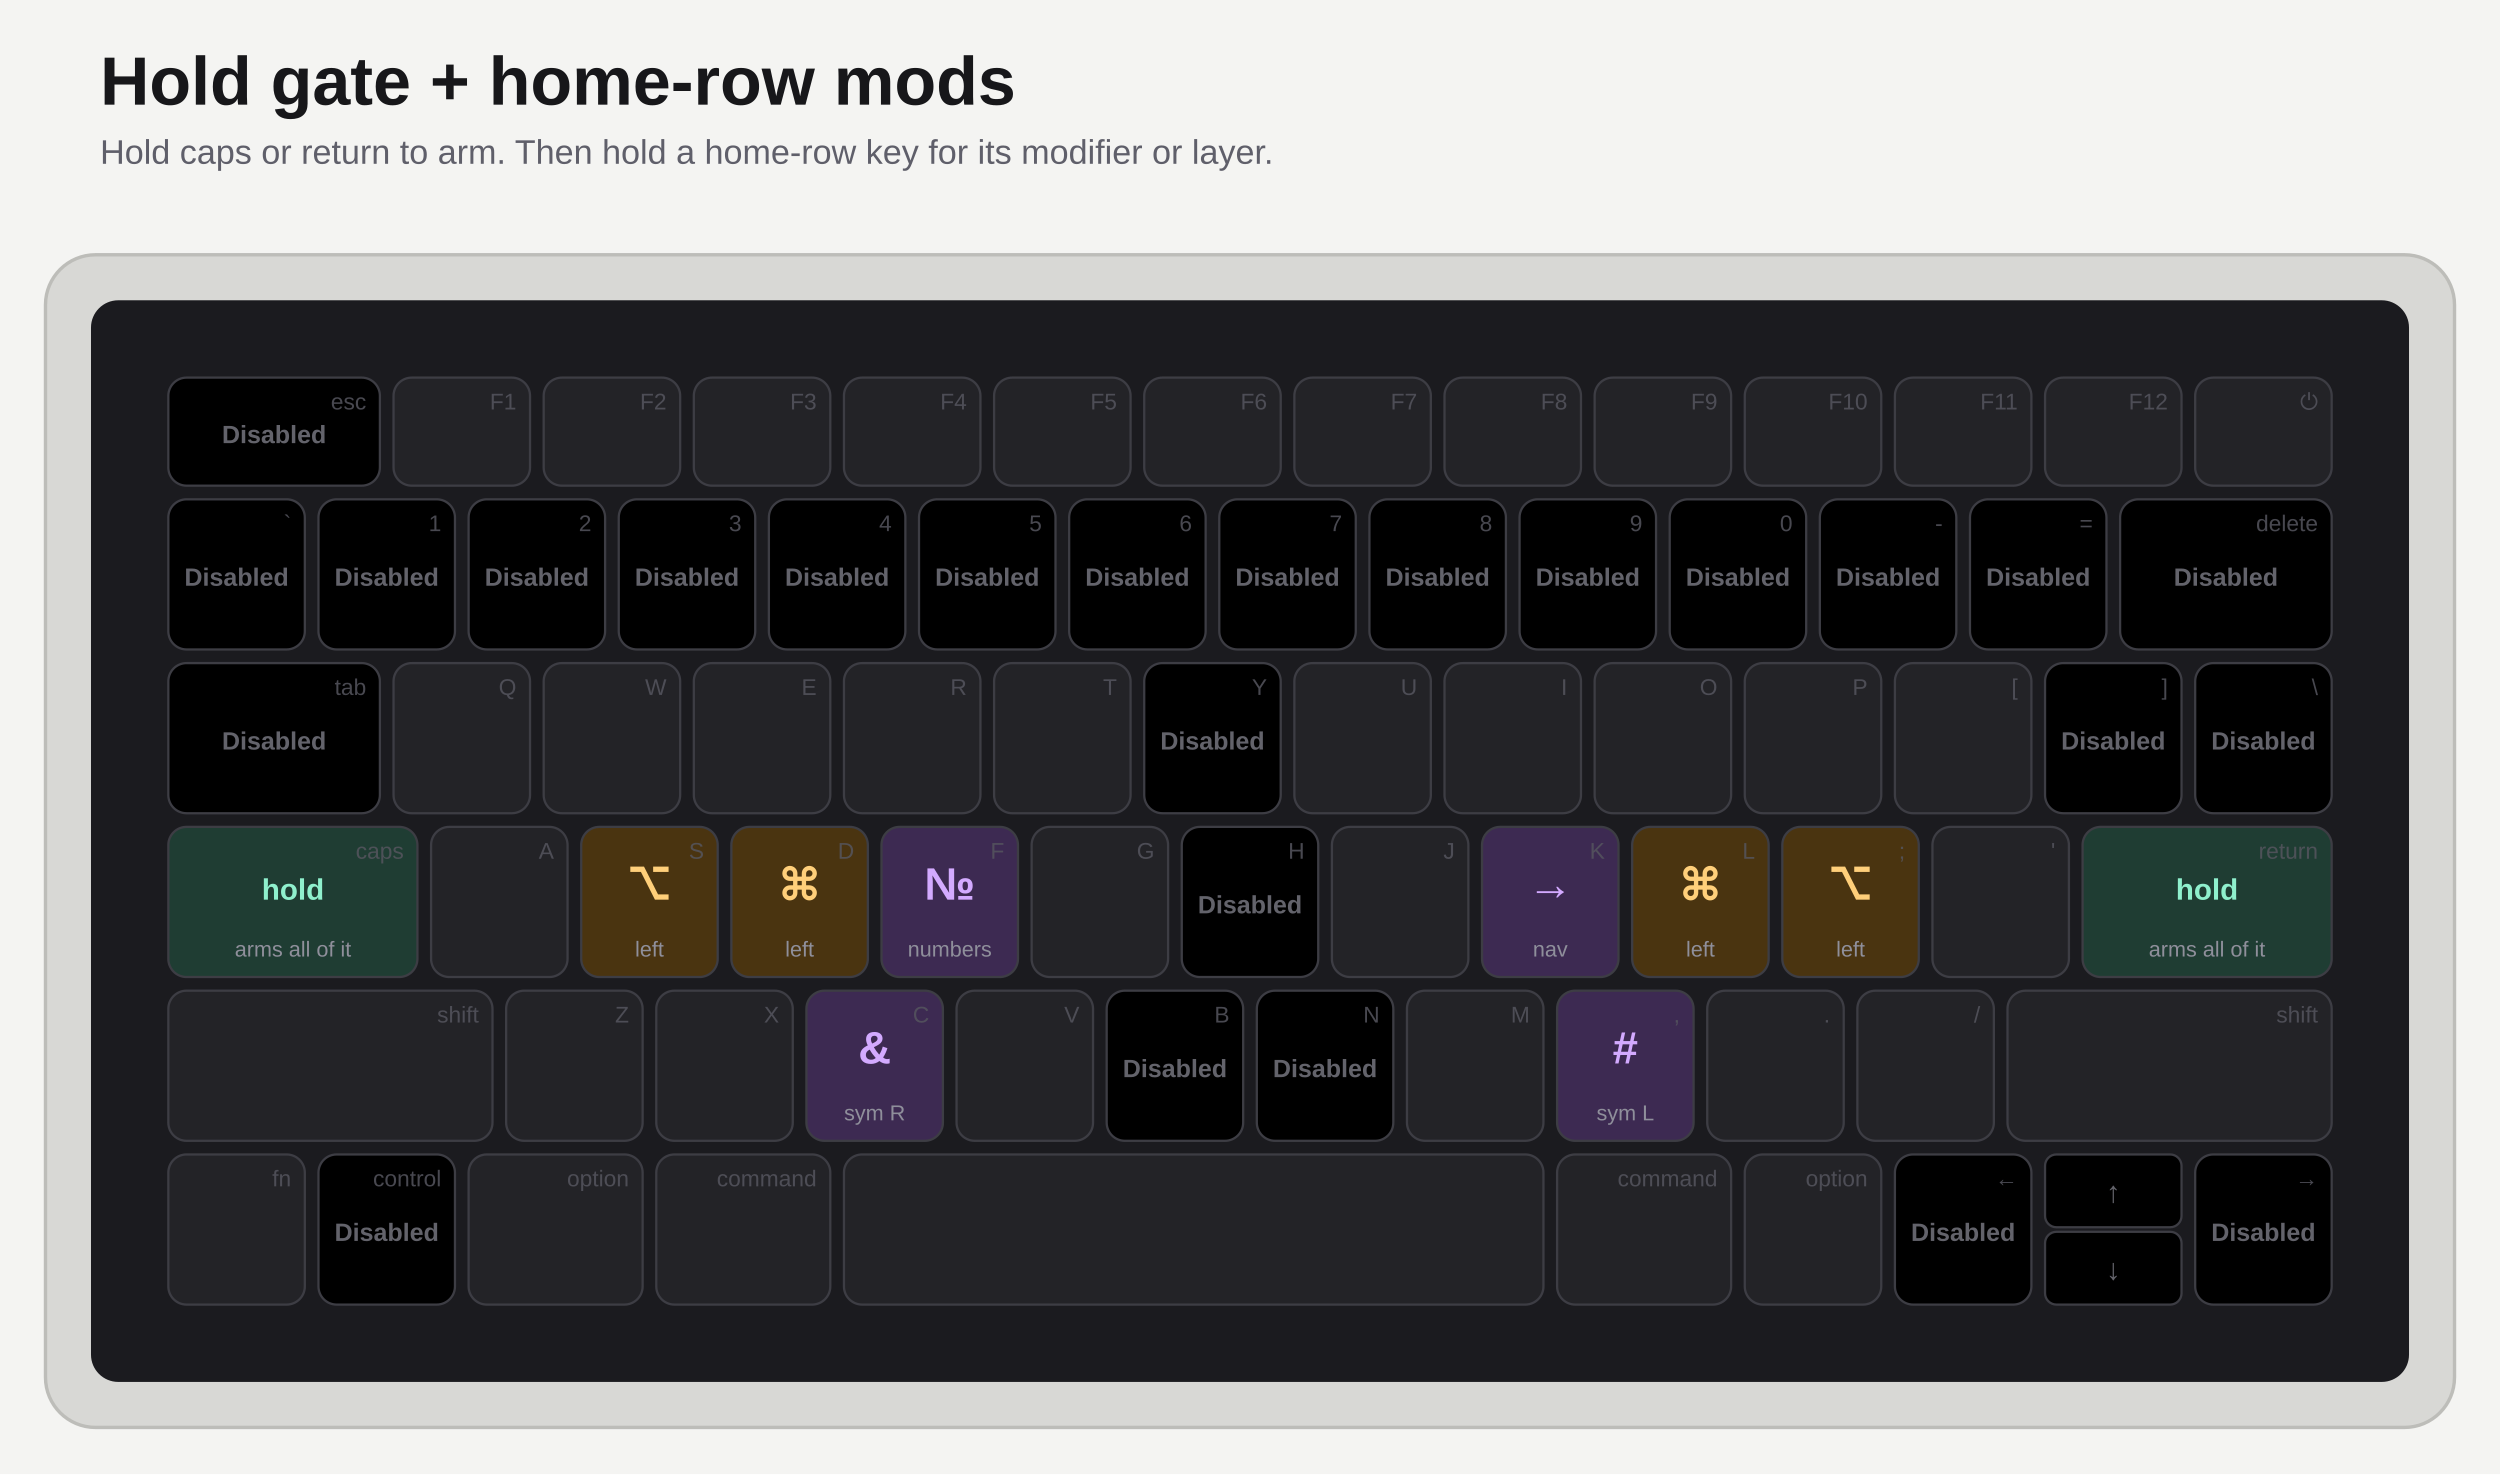
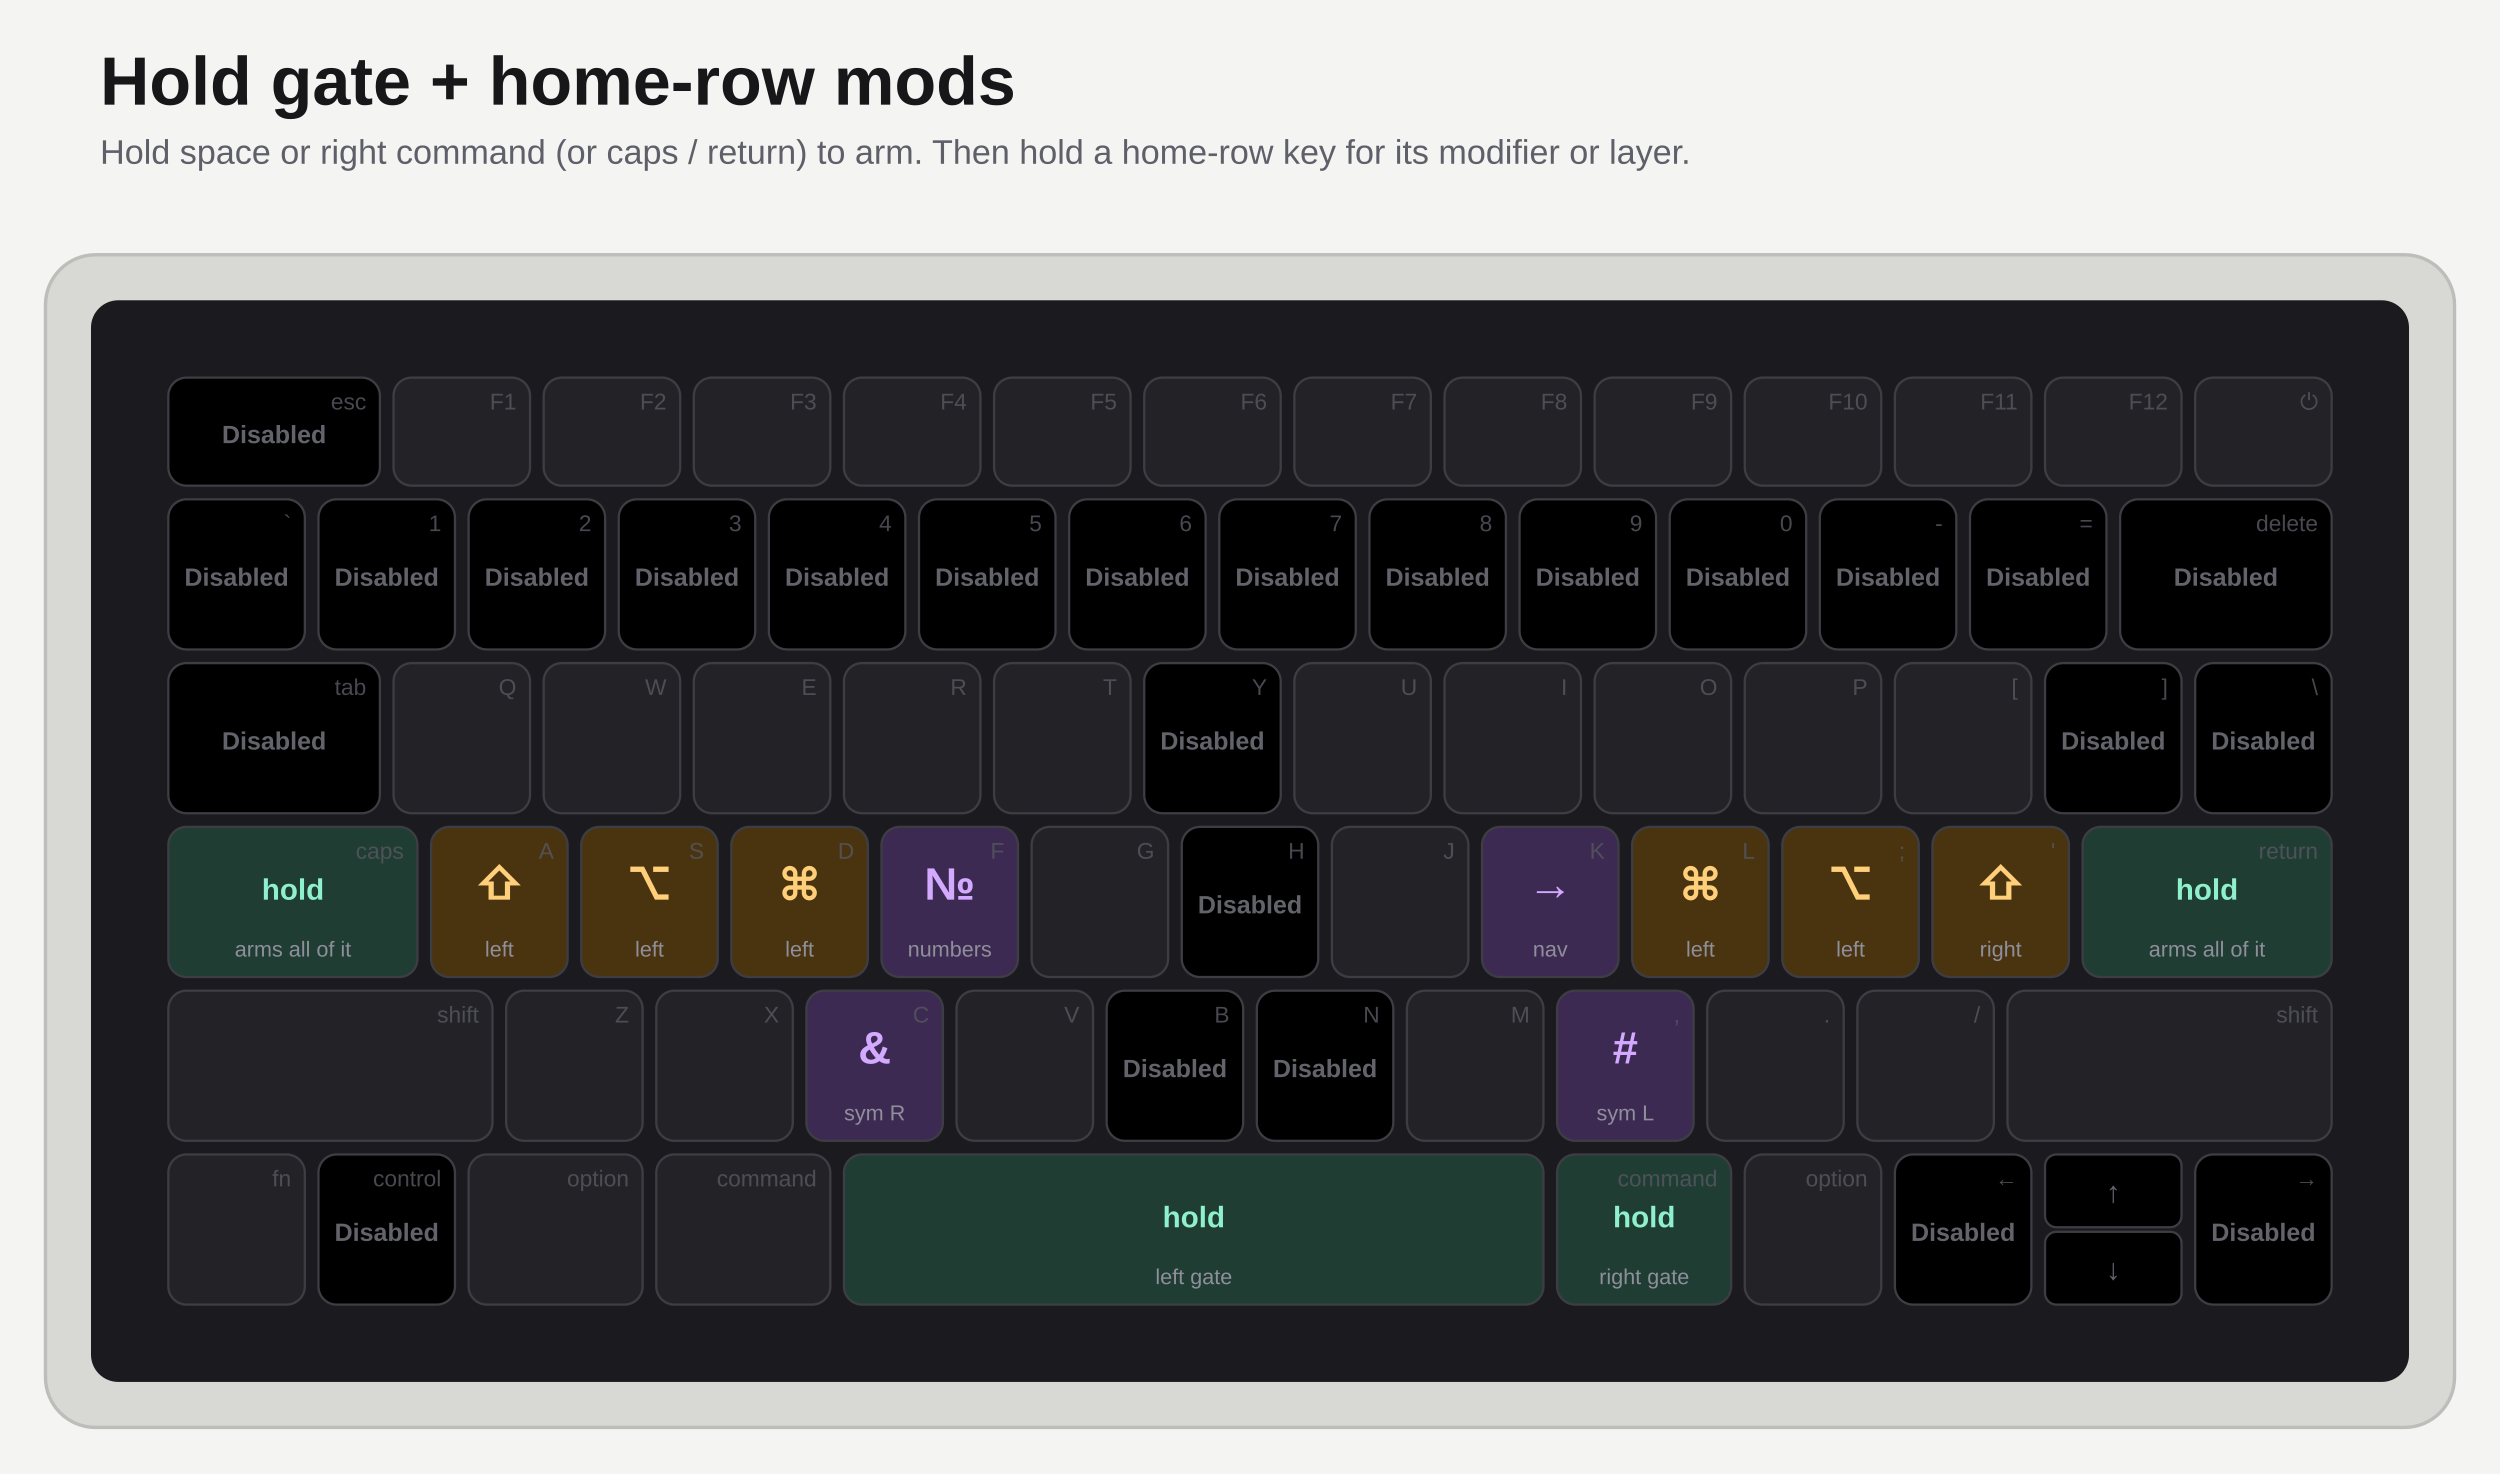
<svg xmlns="http://www.w3.org/2000/svg" width="1099" height="648" viewBox="0 0 1099 648" role="img" aria-label="Hold gate + home-row mods layer of the splitmac">
  <rect width="1099" height="648" fill="#f4f4f2" />
  <text x="44.0" y="46.0" fill="#17171a" font-size="30" font-weight="700" text-anchor="start" opacity="1.0" font-family="-apple-system, BlinkMacSystemFont, 'SF Pro Text', 'Helvetica Neue', Arial, sans-serif">Hold gate + home-row mods</text>
-   <text x="44.0" y="72.0" fill="#5f5f6a" font-size="15" font-weight="400" text-anchor="start" opacity="1.0" font-family="-apple-system, BlinkMacSystemFont, 'SF Pro Text', 'Helvetica Neue', Arial, sans-serif">Hold caps or return to arm. Then hold a home-row key for its modifier or layer.</text>
+   <text x="44.0" y="72.0" fill="#5f5f6a" font-size="15" font-weight="400" text-anchor="start" opacity="1.0" font-family="-apple-system, BlinkMacSystemFont, 'SF Pro Text', 'Helvetica Neue', Arial, sans-serif">Hold space or right command (or caps / return) to arm. Then hold a home-row key for its modifier or layer.</text>
  <rect x="20.0" y="112.0" width="1059.0" height="515.5" rx="22" fill="#d8d8d5" stroke="#bdbdb9" stroke-width="1.5" />
  <rect x="40.0" y="132.0" width="1019.0" height="475.5" rx="12" fill="#1b1b1f" />
  <rect x="74.0" y="166.0" width="93.0" height="47.5" rx="8" fill="#000000" stroke="#3d3d44" stroke-width="1" />
  <text x="161.0" y="180.0" fill="#55555e" font-size="10" font-weight="500" text-anchor="end" opacity="0.85" font-family="-apple-system, BlinkMacSystemFont, 'SF Pro Text', 'Helvetica Neue', Arial, sans-serif">esc</text>
  <text x="120.5" y="194.8" fill="#63636b" font-size="11" font-weight="600" text-anchor="middle" opacity="1.0" font-family="-apple-system, BlinkMacSystemFont, 'SF Pro Text', 'Helvetica Neue', Arial, sans-serif">Disabled</text>
  <rect x="173.0" y="166.0" width="60.0" height="47.5" rx="8" fill="#232327" stroke="#3d3d44" stroke-width="1" />
  <text x="227.0" y="180.0" fill="#55555e" font-size="10" font-weight="500" text-anchor="end" opacity="0.85" font-family="-apple-system, BlinkMacSystemFont, 'SF Pro Text', 'Helvetica Neue', Arial, sans-serif">F1</text>
  <rect x="239.0" y="166.0" width="60.0" height="47.5" rx="8" fill="#232327" stroke="#3d3d44" stroke-width="1" />
  <text x="293.0" y="180.0" fill="#55555e" font-size="10" font-weight="500" text-anchor="end" opacity="0.85" font-family="-apple-system, BlinkMacSystemFont, 'SF Pro Text', 'Helvetica Neue', Arial, sans-serif">F2</text>
  <rect x="305.0" y="166.0" width="60.0" height="47.5" rx="8" fill="#232327" stroke="#3d3d44" stroke-width="1" />
  <text x="359.0" y="180.0" fill="#55555e" font-size="10" font-weight="500" text-anchor="end" opacity="0.85" font-family="-apple-system, BlinkMacSystemFont, 'SF Pro Text', 'Helvetica Neue', Arial, sans-serif">F3</text>
  <rect x="371.0" y="166.0" width="60.0" height="47.5" rx="8" fill="#232327" stroke="#3d3d44" stroke-width="1" />
  <text x="425.0" y="180.0" fill="#55555e" font-size="10" font-weight="500" text-anchor="end" opacity="0.85" font-family="-apple-system, BlinkMacSystemFont, 'SF Pro Text', 'Helvetica Neue', Arial, sans-serif">F4</text>
  <rect x="437.0" y="166.0" width="60.0" height="47.5" rx="8" fill="#232327" stroke="#3d3d44" stroke-width="1" />
  <text x="491.0" y="180.0" fill="#55555e" font-size="10" font-weight="500" text-anchor="end" opacity="0.85" font-family="-apple-system, BlinkMacSystemFont, 'SF Pro Text', 'Helvetica Neue', Arial, sans-serif">F5</text>
  <rect x="503.0" y="166.0" width="60.0" height="47.5" rx="8" fill="#232327" stroke="#3d3d44" stroke-width="1" />
  <text x="557.0" y="180.0" fill="#55555e" font-size="10" font-weight="500" text-anchor="end" opacity="0.85" font-family="-apple-system, BlinkMacSystemFont, 'SF Pro Text', 'Helvetica Neue', Arial, sans-serif">F6</text>
  <rect x="569.0" y="166.0" width="60.0" height="47.5" rx="8" fill="#232327" stroke="#3d3d44" stroke-width="1" />
  <text x="623.0" y="180.0" fill="#55555e" font-size="10" font-weight="500" text-anchor="end" opacity="0.85" font-family="-apple-system, BlinkMacSystemFont, 'SF Pro Text', 'Helvetica Neue', Arial, sans-serif">F7</text>
  <rect x="635.0" y="166.0" width="60.0" height="47.5" rx="8" fill="#232327" stroke="#3d3d44" stroke-width="1" />
  <text x="689.0" y="180.0" fill="#55555e" font-size="10" font-weight="500" text-anchor="end" opacity="0.85" font-family="-apple-system, BlinkMacSystemFont, 'SF Pro Text', 'Helvetica Neue', Arial, sans-serif">F8</text>
  <rect x="701.0" y="166.0" width="60.0" height="47.5" rx="8" fill="#232327" stroke="#3d3d44" stroke-width="1" />
  <text x="755.0" y="180.0" fill="#55555e" font-size="10" font-weight="500" text-anchor="end" opacity="0.85" font-family="-apple-system, BlinkMacSystemFont, 'SF Pro Text', 'Helvetica Neue', Arial, sans-serif">F9</text>
  <rect x="767.0" y="166.0" width="60.0" height="47.5" rx="8" fill="#232327" stroke="#3d3d44" stroke-width="1" />
  <text x="821.0" y="180.0" fill="#55555e" font-size="10" font-weight="500" text-anchor="end" opacity="0.85" font-family="-apple-system, BlinkMacSystemFont, 'SF Pro Text', 'Helvetica Neue', Arial, sans-serif">F10</text>
  <rect x="833.0" y="166.0" width="60.0" height="47.5" rx="8" fill="#232327" stroke="#3d3d44" stroke-width="1" />
  <text x="887.0" y="180.0" fill="#55555e" font-size="10" font-weight="500" text-anchor="end" opacity="0.85" font-family="-apple-system, BlinkMacSystemFont, 'SF Pro Text', 'Helvetica Neue', Arial, sans-serif">F11</text>
  <rect x="899.0" y="166.0" width="60.0" height="47.5" rx="8" fill="#232327" stroke="#3d3d44" stroke-width="1" />
  <text x="953.0" y="180.0" fill="#55555e" font-size="10" font-weight="500" text-anchor="end" opacity="0.85" font-family="-apple-system, BlinkMacSystemFont, 'SF Pro Text', 'Helvetica Neue', Arial, sans-serif">F12</text>
  <rect x="965.0" y="166.0" width="60.0" height="47.5" rx="8" fill="#232327" stroke="#3d3d44" stroke-width="1" />
  <text x="1019.0" y="180.0" fill="#55555e" font-size="10" font-weight="500" text-anchor="end" opacity="0.85" font-family="-apple-system, BlinkMacSystemFont, 'SF Pro Text', 'Helvetica Neue', Arial, sans-serif">⏻</text>
  <rect x="74.0" y="219.5" width="60.0" height="66.0" rx="8" fill="#000000" stroke="#3d3d44" stroke-width="1" />
  <text x="128.0" y="233.5" fill="#55555e" font-size="10" font-weight="500" text-anchor="end" opacity="0.85" font-family="-apple-system, BlinkMacSystemFont, 'SF Pro Text', 'Helvetica Neue', Arial, sans-serif">`</text>
  <text x="104.0" y="257.5" fill="#63636b" font-size="11" font-weight="600" text-anchor="middle" opacity="1.0" font-family="-apple-system, BlinkMacSystemFont, 'SF Pro Text', 'Helvetica Neue', Arial, sans-serif">Disabled</text>
  <rect x="140.0" y="219.5" width="60.0" height="66.0" rx="8" fill="#000000" stroke="#3d3d44" stroke-width="1" />
  <text x="194.0" y="233.5" fill="#55555e" font-size="10" font-weight="500" text-anchor="end" opacity="0.85" font-family="-apple-system, BlinkMacSystemFont, 'SF Pro Text', 'Helvetica Neue', Arial, sans-serif">1</text>
  <text x="170.0" y="257.5" fill="#63636b" font-size="11" font-weight="600" text-anchor="middle" opacity="1.0" font-family="-apple-system, BlinkMacSystemFont, 'SF Pro Text', 'Helvetica Neue', Arial, sans-serif">Disabled</text>
  <rect x="206.0" y="219.5" width="60.0" height="66.0" rx="8" fill="#000000" stroke="#3d3d44" stroke-width="1" />
  <text x="260.0" y="233.5" fill="#55555e" font-size="10" font-weight="500" text-anchor="end" opacity="0.85" font-family="-apple-system, BlinkMacSystemFont, 'SF Pro Text', 'Helvetica Neue', Arial, sans-serif">2</text>
  <text x="236.0" y="257.5" fill="#63636b" font-size="11" font-weight="600" text-anchor="middle" opacity="1.0" font-family="-apple-system, BlinkMacSystemFont, 'SF Pro Text', 'Helvetica Neue', Arial, sans-serif">Disabled</text>
  <rect x="272.0" y="219.5" width="60.0" height="66.0" rx="8" fill="#000000" stroke="#3d3d44" stroke-width="1" />
  <text x="326.0" y="233.5" fill="#55555e" font-size="10" font-weight="500" text-anchor="end" opacity="0.85" font-family="-apple-system, BlinkMacSystemFont, 'SF Pro Text', 'Helvetica Neue', Arial, sans-serif">3</text>
  <text x="302.0" y="257.5" fill="#63636b" font-size="11" font-weight="600" text-anchor="middle" opacity="1.0" font-family="-apple-system, BlinkMacSystemFont, 'SF Pro Text', 'Helvetica Neue', Arial, sans-serif">Disabled</text>
  <rect x="338.0" y="219.5" width="60.0" height="66.0" rx="8" fill="#000000" stroke="#3d3d44" stroke-width="1" />
  <text x="392.0" y="233.5" fill="#55555e" font-size="10" font-weight="500" text-anchor="end" opacity="0.85" font-family="-apple-system, BlinkMacSystemFont, 'SF Pro Text', 'Helvetica Neue', Arial, sans-serif">4</text>
  <text x="368.0" y="257.5" fill="#63636b" font-size="11" font-weight="600" text-anchor="middle" opacity="1.0" font-family="-apple-system, BlinkMacSystemFont, 'SF Pro Text', 'Helvetica Neue', Arial, sans-serif">Disabled</text>
  <rect x="404.0" y="219.5" width="60.0" height="66.0" rx="8" fill="#000000" stroke="#3d3d44" stroke-width="1" />
  <text x="458.0" y="233.5" fill="#55555e" font-size="10" font-weight="500" text-anchor="end" opacity="0.85" font-family="-apple-system, BlinkMacSystemFont, 'SF Pro Text', 'Helvetica Neue', Arial, sans-serif">5</text>
  <text x="434.0" y="257.5" fill="#63636b" font-size="11" font-weight="600" text-anchor="middle" opacity="1.0" font-family="-apple-system, BlinkMacSystemFont, 'SF Pro Text', 'Helvetica Neue', Arial, sans-serif">Disabled</text>
  <rect x="470.0" y="219.5" width="60.0" height="66.0" rx="8" fill="#000000" stroke="#3d3d44" stroke-width="1" />
  <text x="524.0" y="233.5" fill="#55555e" font-size="10" font-weight="500" text-anchor="end" opacity="0.85" font-family="-apple-system, BlinkMacSystemFont, 'SF Pro Text', 'Helvetica Neue', Arial, sans-serif">6</text>
  <text x="500.0" y="257.5" fill="#63636b" font-size="11" font-weight="600" text-anchor="middle" opacity="1.0" font-family="-apple-system, BlinkMacSystemFont, 'SF Pro Text', 'Helvetica Neue', Arial, sans-serif">Disabled</text>
  <rect x="536.0" y="219.5" width="60.0" height="66.0" rx="8" fill="#000000" stroke="#3d3d44" stroke-width="1" />
  <text x="590.0" y="233.5" fill="#55555e" font-size="10" font-weight="500" text-anchor="end" opacity="0.85" font-family="-apple-system, BlinkMacSystemFont, 'SF Pro Text', 'Helvetica Neue', Arial, sans-serif">7</text>
  <text x="566.0" y="257.5" fill="#63636b" font-size="11" font-weight="600" text-anchor="middle" opacity="1.0" font-family="-apple-system, BlinkMacSystemFont, 'SF Pro Text', 'Helvetica Neue', Arial, sans-serif">Disabled</text>
  <rect x="602.0" y="219.5" width="60.0" height="66.0" rx="8" fill="#000000" stroke="#3d3d44" stroke-width="1" />
  <text x="656.0" y="233.5" fill="#55555e" font-size="10" font-weight="500" text-anchor="end" opacity="0.85" font-family="-apple-system, BlinkMacSystemFont, 'SF Pro Text', 'Helvetica Neue', Arial, sans-serif">8</text>
  <text x="632.0" y="257.5" fill="#63636b" font-size="11" font-weight="600" text-anchor="middle" opacity="1.0" font-family="-apple-system, BlinkMacSystemFont, 'SF Pro Text', 'Helvetica Neue', Arial, sans-serif">Disabled</text>
  <rect x="668.0" y="219.5" width="60.0" height="66.0" rx="8" fill="#000000" stroke="#3d3d44" stroke-width="1" />
  <text x="722.0" y="233.5" fill="#55555e" font-size="10" font-weight="500" text-anchor="end" opacity="0.85" font-family="-apple-system, BlinkMacSystemFont, 'SF Pro Text', 'Helvetica Neue', Arial, sans-serif">9</text>
  <text x="698.0" y="257.5" fill="#63636b" font-size="11" font-weight="600" text-anchor="middle" opacity="1.0" font-family="-apple-system, BlinkMacSystemFont, 'SF Pro Text', 'Helvetica Neue', Arial, sans-serif">Disabled</text>
  <rect x="734.0" y="219.5" width="60.0" height="66.0" rx="8" fill="#000000" stroke="#3d3d44" stroke-width="1" />
  <text x="788.0" y="233.5" fill="#55555e" font-size="10" font-weight="500" text-anchor="end" opacity="0.85" font-family="-apple-system, BlinkMacSystemFont, 'SF Pro Text', 'Helvetica Neue', Arial, sans-serif">0</text>
  <text x="764.0" y="257.5" fill="#63636b" font-size="11" font-weight="600" text-anchor="middle" opacity="1.0" font-family="-apple-system, BlinkMacSystemFont, 'SF Pro Text', 'Helvetica Neue', Arial, sans-serif">Disabled</text>
  <rect x="800.0" y="219.5" width="60.0" height="66.0" rx="8" fill="#000000" stroke="#3d3d44" stroke-width="1" />
  <text x="854.0" y="233.5" fill="#55555e" font-size="10" font-weight="500" text-anchor="end" opacity="0.85" font-family="-apple-system, BlinkMacSystemFont, 'SF Pro Text', 'Helvetica Neue', Arial, sans-serif">-</text>
  <text x="830.0" y="257.5" fill="#63636b" font-size="11" font-weight="600" text-anchor="middle" opacity="1.0" font-family="-apple-system, BlinkMacSystemFont, 'SF Pro Text', 'Helvetica Neue', Arial, sans-serif">Disabled</text>
  <rect x="866.0" y="219.5" width="60.0" height="66.0" rx="8" fill="#000000" stroke="#3d3d44" stroke-width="1" />
  <text x="920.0" y="233.5" fill="#55555e" font-size="10" font-weight="500" text-anchor="end" opacity="0.85" font-family="-apple-system, BlinkMacSystemFont, 'SF Pro Text', 'Helvetica Neue', Arial, sans-serif">=</text>
  <text x="896.0" y="257.5" fill="#63636b" font-size="11" font-weight="600" text-anchor="middle" opacity="1.0" font-family="-apple-system, BlinkMacSystemFont, 'SF Pro Text', 'Helvetica Neue', Arial, sans-serif">Disabled</text>
  <rect x="932.0" y="219.5" width="93.0" height="66.0" rx="8" fill="#000000" stroke="#3d3d44" stroke-width="1" />
  <text x="1019.0" y="233.5" fill="#55555e" font-size="10" font-weight="500" text-anchor="end" opacity="0.85" font-family="-apple-system, BlinkMacSystemFont, 'SF Pro Text', 'Helvetica Neue', Arial, sans-serif">delete</text>
  <text x="978.5" y="257.5" fill="#63636b" font-size="11" font-weight="600" text-anchor="middle" opacity="1.0" font-family="-apple-system, BlinkMacSystemFont, 'SF Pro Text', 'Helvetica Neue', Arial, sans-serif">Disabled</text>
  <rect x="74.0" y="291.5" width="93.0" height="66.0" rx="8" fill="#000000" stroke="#3d3d44" stroke-width="1" />
  <text x="161.0" y="305.5" fill="#55555e" font-size="10" font-weight="500" text-anchor="end" opacity="0.85" font-family="-apple-system, BlinkMacSystemFont, 'SF Pro Text', 'Helvetica Neue', Arial, sans-serif">tab</text>
  <text x="120.5" y="329.5" fill="#63636b" font-size="11" font-weight="600" text-anchor="middle" opacity="1.0" font-family="-apple-system, BlinkMacSystemFont, 'SF Pro Text', 'Helvetica Neue', Arial, sans-serif">Disabled</text>
  <rect x="173.0" y="291.5" width="60.0" height="66.0" rx="8" fill="#232327" stroke="#3d3d44" stroke-width="1" />
  <text x="227.0" y="305.5" fill="#55555e" font-size="10" font-weight="500" text-anchor="end" opacity="0.85" font-family="-apple-system, BlinkMacSystemFont, 'SF Pro Text', 'Helvetica Neue', Arial, sans-serif">Q</text>
  <rect x="239.0" y="291.5" width="60.0" height="66.0" rx="8" fill="#232327" stroke="#3d3d44" stroke-width="1" />
  <text x="293.0" y="305.5" fill="#55555e" font-size="10" font-weight="500" text-anchor="end" opacity="0.85" font-family="-apple-system, BlinkMacSystemFont, 'SF Pro Text', 'Helvetica Neue', Arial, sans-serif">W</text>
  <rect x="305.0" y="291.5" width="60.0" height="66.0" rx="8" fill="#232327" stroke="#3d3d44" stroke-width="1" />
  <text x="359.0" y="305.5" fill="#55555e" font-size="10" font-weight="500" text-anchor="end" opacity="0.85" font-family="-apple-system, BlinkMacSystemFont, 'SF Pro Text', 'Helvetica Neue', Arial, sans-serif">E</text>
  <rect x="371.0" y="291.5" width="60.0" height="66.0" rx="8" fill="#232327" stroke="#3d3d44" stroke-width="1" />
  <text x="425.0" y="305.5" fill="#55555e" font-size="10" font-weight="500" text-anchor="end" opacity="0.85" font-family="-apple-system, BlinkMacSystemFont, 'SF Pro Text', 'Helvetica Neue', Arial, sans-serif">R</text>
  <rect x="437.0" y="291.5" width="60.0" height="66.0" rx="8" fill="#232327" stroke="#3d3d44" stroke-width="1" />
  <text x="491.0" y="305.5" fill="#55555e" font-size="10" font-weight="500" text-anchor="end" opacity="0.85" font-family="-apple-system, BlinkMacSystemFont, 'SF Pro Text', 'Helvetica Neue', Arial, sans-serif">T</text>
  <rect x="503.0" y="291.5" width="60.0" height="66.0" rx="8" fill="#000000" stroke="#3d3d44" stroke-width="1" />
  <text x="557.0" y="305.5" fill="#55555e" font-size="10" font-weight="500" text-anchor="end" opacity="0.85" font-family="-apple-system, BlinkMacSystemFont, 'SF Pro Text', 'Helvetica Neue', Arial, sans-serif">Y</text>
  <text x="533.0" y="329.5" fill="#63636b" font-size="11" font-weight="600" text-anchor="middle" opacity="1.0" font-family="-apple-system, BlinkMacSystemFont, 'SF Pro Text', 'Helvetica Neue', Arial, sans-serif">Disabled</text>
  <rect x="569.0" y="291.5" width="60.0" height="66.0" rx="8" fill="#232327" stroke="#3d3d44" stroke-width="1" />
  <text x="623.0" y="305.5" fill="#55555e" font-size="10" font-weight="500" text-anchor="end" opacity="0.85" font-family="-apple-system, BlinkMacSystemFont, 'SF Pro Text', 'Helvetica Neue', Arial, sans-serif">U</text>
  <rect x="635.0" y="291.5" width="60.0" height="66.0" rx="8" fill="#232327" stroke="#3d3d44" stroke-width="1" />
  <text x="689.0" y="305.5" fill="#55555e" font-size="10" font-weight="500" text-anchor="end" opacity="0.85" font-family="-apple-system, BlinkMacSystemFont, 'SF Pro Text', 'Helvetica Neue', Arial, sans-serif">I</text>
  <rect x="701.0" y="291.5" width="60.0" height="66.0" rx="8" fill="#232327" stroke="#3d3d44" stroke-width="1" />
  <text x="755.0" y="305.5" fill="#55555e" font-size="10" font-weight="500" text-anchor="end" opacity="0.85" font-family="-apple-system, BlinkMacSystemFont, 'SF Pro Text', 'Helvetica Neue', Arial, sans-serif">O</text>
  <rect x="767.0" y="291.5" width="60.0" height="66.0" rx="8" fill="#232327" stroke="#3d3d44" stroke-width="1" />
  <text x="821.0" y="305.5" fill="#55555e" font-size="10" font-weight="500" text-anchor="end" opacity="0.85" font-family="-apple-system, BlinkMacSystemFont, 'SF Pro Text', 'Helvetica Neue', Arial, sans-serif">P</text>
  <rect x="833.0" y="291.5" width="60.0" height="66.0" rx="8" fill="#232327" stroke="#3d3d44" stroke-width="1" />
  <text x="887.0" y="305.5" fill="#55555e" font-size="10" font-weight="500" text-anchor="end" opacity="0.85" font-family="-apple-system, BlinkMacSystemFont, 'SF Pro Text', 'Helvetica Neue', Arial, sans-serif">[</text>
  <rect x="899.0" y="291.5" width="60.0" height="66.0" rx="8" fill="#000000" stroke="#3d3d44" stroke-width="1" />
  <text x="953.0" y="305.5" fill="#55555e" font-size="10" font-weight="500" text-anchor="end" opacity="0.85" font-family="-apple-system, BlinkMacSystemFont, 'SF Pro Text', 'Helvetica Neue', Arial, sans-serif">]</text>
  <text x="929.0" y="329.5" fill="#63636b" font-size="11" font-weight="600" text-anchor="middle" opacity="1.0" font-family="-apple-system, BlinkMacSystemFont, 'SF Pro Text', 'Helvetica Neue', Arial, sans-serif">Disabled</text>
  <rect x="965.0" y="291.5" width="60.0" height="66.0" rx="8" fill="#000000" stroke="#3d3d44" stroke-width="1" />
  <text x="1019.0" y="305.5" fill="#55555e" font-size="10" font-weight="500" text-anchor="end" opacity="0.85" font-family="-apple-system, BlinkMacSystemFont, 'SF Pro Text', 'Helvetica Neue', Arial, sans-serif">\</text>
  <text x="995.0" y="329.5" fill="#63636b" font-size="11" font-weight="600" text-anchor="middle" opacity="1.0" font-family="-apple-system, BlinkMacSystemFont, 'SF Pro Text', 'Helvetica Neue', Arial, sans-serif">Disabled</text>
  <rect x="74.0" y="363.5" width="109.5" height="66.0" rx="8" fill="#1f3d33" stroke="#3d3d44" stroke-width="1" />
  <text x="177.5" y="377.5" fill="#55555e" font-size="10" font-weight="500" text-anchor="end" opacity="0.85" font-family="-apple-system, BlinkMacSystemFont, 'SF Pro Text', 'Helvetica Neue', Arial, sans-serif">caps</text>
  <text x="128.8" y="395.5" fill="#8ff0cd" font-size="13" font-weight="600" text-anchor="middle" opacity="1.0" font-family="-apple-system, BlinkMacSystemFont, 'SF Pro Text', 'Helvetica Neue', Arial, sans-serif">hold</text>
  <text x="128.8" y="420.5" fill="#8f8f9b" font-size="9.5" font-weight="500" text-anchor="middle" opacity="1.0" font-family="-apple-system, BlinkMacSystemFont, 'SF Pro Text', 'Helvetica Neue', Arial, sans-serif">arms all of it</text>
-   <rect x="189.5" y="363.5" width="60.0" height="66.0" rx="8" fill="#232327" stroke="#3d3d44" stroke-width="1" />
+   <rect x="189.5" y="363.5" width="60.0" height="66.0" rx="8" fill="#4a3410" stroke="#3d3d44" stroke-width="1" />
  <text x="243.5" y="377.5" fill="#55555e" font-size="10" font-weight="500" text-anchor="end" opacity="0.85" font-family="-apple-system, BlinkMacSystemFont, 'SF Pro Text', 'Helvetica Neue', Arial, sans-serif">A</text>
+   <text x="219.5" y="395.5" fill="#ffcf7a" font-size="20" font-weight="700" text-anchor="middle" opacity="1.0" font-family="-apple-system, BlinkMacSystemFont, 'SF Pro Text', 'Helvetica Neue', Arial, sans-serif">⇧</text>
+   <text x="219.5" y="420.5" fill="#8f8f9b" font-size="9.5" font-weight="500" text-anchor="middle" opacity="1.0" font-family="-apple-system, BlinkMacSystemFont, 'SF Pro Text', 'Helvetica Neue', Arial, sans-serif">left</text>
  <rect x="255.5" y="363.5" width="60.0" height="66.0" rx="8" fill="#4a3410" stroke="#3d3d44" stroke-width="1" />
  <text x="309.5" y="377.5" fill="#55555e" font-size="10" font-weight="500" text-anchor="end" opacity="0.85" font-family="-apple-system, BlinkMacSystemFont, 'SF Pro Text', 'Helvetica Neue', Arial, sans-serif">S</text>
  <text x="285.5" y="395.5" fill="#ffcf7a" font-size="20" font-weight="700" text-anchor="middle" opacity="1.0" font-family="-apple-system, BlinkMacSystemFont, 'SF Pro Text', 'Helvetica Neue', Arial, sans-serif">⌥</text>
  <text x="285.5" y="420.5" fill="#8f8f9b" font-size="9.5" font-weight="500" text-anchor="middle" opacity="1.0" font-family="-apple-system, BlinkMacSystemFont, 'SF Pro Text', 'Helvetica Neue', Arial, sans-serif">left</text>
  <rect x="321.5" y="363.5" width="60.0" height="66.0" rx="8" fill="#4a3410" stroke="#3d3d44" stroke-width="1" />
  <text x="375.5" y="377.5" fill="#55555e" font-size="10" font-weight="500" text-anchor="end" opacity="0.85" font-family="-apple-system, BlinkMacSystemFont, 'SF Pro Text', 'Helvetica Neue', Arial, sans-serif">D</text>
  <text x="351.5" y="395.5" fill="#ffcf7a" font-size="20" font-weight="700" text-anchor="middle" opacity="1.0" font-family="-apple-system, BlinkMacSystemFont, 'SF Pro Text', 'Helvetica Neue', Arial, sans-serif">⌘</text>
  <text x="351.5" y="420.5" fill="#8f8f9b" font-size="9.5" font-weight="500" text-anchor="middle" opacity="1.0" font-family="-apple-system, BlinkMacSystemFont, 'SF Pro Text', 'Helvetica Neue', Arial, sans-serif">left</text>
  <rect x="387.5" y="363.5" width="60.0" height="66.0" rx="8" fill="#3d2a52" stroke="#3d3d44" stroke-width="1" />
  <text x="441.5" y="377.5" fill="#55555e" font-size="10" font-weight="500" text-anchor="end" opacity="0.85" font-family="-apple-system, BlinkMacSystemFont, 'SF Pro Text', 'Helvetica Neue', Arial, sans-serif">F</text>
  <text x="417.5" y="395.5" fill="#d3aaff" font-size="20" font-weight="700" text-anchor="middle" opacity="1.0" font-family="-apple-system, BlinkMacSystemFont, 'SF Pro Text', 'Helvetica Neue', Arial, sans-serif">№</text>
  <text x="417.5" y="420.5" fill="#8f8f9b" font-size="9.5" font-weight="500" text-anchor="middle" opacity="1.0" font-family="-apple-system, BlinkMacSystemFont, 'SF Pro Text', 'Helvetica Neue', Arial, sans-serif">numbers</text>
  <rect x="453.5" y="363.5" width="60.0" height="66.0" rx="8" fill="#232327" stroke="#3d3d44" stroke-width="1" />
  <text x="507.5" y="377.5" fill="#55555e" font-size="10" font-weight="500" text-anchor="end" opacity="0.85" font-family="-apple-system, BlinkMacSystemFont, 'SF Pro Text', 'Helvetica Neue', Arial, sans-serif">G</text>
  <rect x="519.5" y="363.5" width="60.0" height="66.0" rx="8" fill="#000000" stroke="#3d3d44" stroke-width="1" />
  <text x="573.5" y="377.5" fill="#55555e" font-size="10" font-weight="500" text-anchor="end" opacity="0.85" font-family="-apple-system, BlinkMacSystemFont, 'SF Pro Text', 'Helvetica Neue', Arial, sans-serif">H</text>
  <text x="549.5" y="401.5" fill="#63636b" font-size="11" font-weight="600" text-anchor="middle" opacity="1.0" font-family="-apple-system, BlinkMacSystemFont, 'SF Pro Text', 'Helvetica Neue', Arial, sans-serif">Disabled</text>
  <rect x="585.5" y="363.5" width="60.0" height="66.0" rx="8" fill="#232327" stroke="#3d3d44" stroke-width="1" />
  <text x="639.5" y="377.5" fill="#55555e" font-size="10" font-weight="500" text-anchor="end" opacity="0.85" font-family="-apple-system, BlinkMacSystemFont, 'SF Pro Text', 'Helvetica Neue', Arial, sans-serif">J</text>
  <rect x="651.5" y="363.5" width="60.0" height="66.0" rx="8" fill="#3d2a52" stroke="#3d3d44" stroke-width="1" />
  <text x="705.5" y="377.5" fill="#55555e" font-size="10" font-weight="500" text-anchor="end" opacity="0.85" font-family="-apple-system, BlinkMacSystemFont, 'SF Pro Text', 'Helvetica Neue', Arial, sans-serif">K</text>
  <text x="681.5" y="395.5" fill="#d3aaff" font-size="20" font-weight="700" text-anchor="middle" opacity="1.0" font-family="-apple-system, BlinkMacSystemFont, 'SF Pro Text', 'Helvetica Neue', Arial, sans-serif">→</text>
  <text x="681.5" y="420.5" fill="#8f8f9b" font-size="9.5" font-weight="500" text-anchor="middle" opacity="1.0" font-family="-apple-system, BlinkMacSystemFont, 'SF Pro Text', 'Helvetica Neue', Arial, sans-serif">nav</text>
  <rect x="717.5" y="363.5" width="60.0" height="66.0" rx="8" fill="#4a3410" stroke="#3d3d44" stroke-width="1" />
  <text x="771.5" y="377.5" fill="#55555e" font-size="10" font-weight="500" text-anchor="end" opacity="0.85" font-family="-apple-system, BlinkMacSystemFont, 'SF Pro Text', 'Helvetica Neue', Arial, sans-serif">L</text>
  <text x="747.5" y="395.5" fill="#ffcf7a" font-size="20" font-weight="700" text-anchor="middle" opacity="1.0" font-family="-apple-system, BlinkMacSystemFont, 'SF Pro Text', 'Helvetica Neue', Arial, sans-serif">⌘</text>
  <text x="747.5" y="420.5" fill="#8f8f9b" font-size="9.5" font-weight="500" text-anchor="middle" opacity="1.0" font-family="-apple-system, BlinkMacSystemFont, 'SF Pro Text', 'Helvetica Neue', Arial, sans-serif">left</text>
  <rect x="783.5" y="363.5" width="60.0" height="66.0" rx="8" fill="#4a3410" stroke="#3d3d44" stroke-width="1" />
  <text x="837.5" y="377.5" fill="#55555e" font-size="10" font-weight="500" text-anchor="end" opacity="0.85" font-family="-apple-system, BlinkMacSystemFont, 'SF Pro Text', 'Helvetica Neue', Arial, sans-serif">;</text>
  <text x="813.5" y="395.5" fill="#ffcf7a" font-size="20" font-weight="700" text-anchor="middle" opacity="1.0" font-family="-apple-system, BlinkMacSystemFont, 'SF Pro Text', 'Helvetica Neue', Arial, sans-serif">⌥</text>
  <text x="813.5" y="420.5" fill="#8f8f9b" font-size="9.5" font-weight="500" text-anchor="middle" opacity="1.0" font-family="-apple-system, BlinkMacSystemFont, 'SF Pro Text', 'Helvetica Neue', Arial, sans-serif">left</text>
-   <rect x="849.5" y="363.5" width="60.0" height="66.0" rx="8" fill="#232327" stroke="#3d3d44" stroke-width="1" />
+   <rect x="849.5" y="363.5" width="60.0" height="66.0" rx="8" fill="#4a3410" stroke="#3d3d44" stroke-width="1" />
  <text x="903.5" y="377.5" fill="#55555e" font-size="10" font-weight="500" text-anchor="end" opacity="0.85" font-family="-apple-system, BlinkMacSystemFont, 'SF Pro Text', 'Helvetica Neue', Arial, sans-serif">'</text>
+   <text x="879.5" y="395.5" fill="#ffcf7a" font-size="20" font-weight="700" text-anchor="middle" opacity="1.0" font-family="-apple-system, BlinkMacSystemFont, 'SF Pro Text', 'Helvetica Neue', Arial, sans-serif">⇧</text>
+   <text x="879.5" y="420.5" fill="#8f8f9b" font-size="9.5" font-weight="500" text-anchor="middle" opacity="1.0" font-family="-apple-system, BlinkMacSystemFont, 'SF Pro Text', 'Helvetica Neue', Arial, sans-serif">right</text>
  <rect x="915.5" y="363.5" width="109.5" height="66.0" rx="8" fill="#1f3d33" stroke="#3d3d44" stroke-width="1" />
  <text x="1019.0" y="377.5" fill="#55555e" font-size="10" font-weight="500" text-anchor="end" opacity="0.85" font-family="-apple-system, BlinkMacSystemFont, 'SF Pro Text', 'Helvetica Neue', Arial, sans-serif">return</text>
  <text x="970.2" y="395.5" fill="#8ff0cd" font-size="13" font-weight="600" text-anchor="middle" opacity="1.0" font-family="-apple-system, BlinkMacSystemFont, 'SF Pro Text', 'Helvetica Neue', Arial, sans-serif">hold</text>
  <text x="970.2" y="420.5" fill="#8f8f9b" font-size="9.5" font-weight="500" text-anchor="middle" opacity="1.0" font-family="-apple-system, BlinkMacSystemFont, 'SF Pro Text', 'Helvetica Neue', Arial, sans-serif">arms all of it</text>
  <rect x="74.0" y="435.5" width="142.5" height="66.0" rx="8" fill="#232327" stroke="#3d3d44" stroke-width="1" />
  <text x="210.5" y="449.5" fill="#55555e" font-size="10" font-weight="500" text-anchor="end" opacity="0.85" font-family="-apple-system, BlinkMacSystemFont, 'SF Pro Text', 'Helvetica Neue', Arial, sans-serif">shift</text>
  <rect x="222.5" y="435.5" width="60.0" height="66.0" rx="8" fill="#232327" stroke="#3d3d44" stroke-width="1" />
  <text x="276.5" y="449.5" fill="#55555e" font-size="10" font-weight="500" text-anchor="end" opacity="0.85" font-family="-apple-system, BlinkMacSystemFont, 'SF Pro Text', 'Helvetica Neue', Arial, sans-serif">Z</text>
  <rect x="288.5" y="435.5" width="60.0" height="66.0" rx="8" fill="#232327" stroke="#3d3d44" stroke-width="1" />
  <text x="342.5" y="449.5" fill="#55555e" font-size="10" font-weight="500" text-anchor="end" opacity="0.85" font-family="-apple-system, BlinkMacSystemFont, 'SF Pro Text', 'Helvetica Neue', Arial, sans-serif">X</text>
  <rect x="354.5" y="435.5" width="60.0" height="66.0" rx="8" fill="#3d2a52" stroke="#3d3d44" stroke-width="1" />
  <text x="408.5" y="449.5" fill="#55555e" font-size="10" font-weight="500" text-anchor="end" opacity="0.85" font-family="-apple-system, BlinkMacSystemFont, 'SF Pro Text', 'Helvetica Neue', Arial, sans-serif">C</text>
  <text x="384.5" y="467.5" fill="#d3aaff" font-size="20" font-weight="700" text-anchor="middle" opacity="1.0" font-family="-apple-system, BlinkMacSystemFont, 'SF Pro Text', 'Helvetica Neue', Arial, sans-serif">&amp;</text>
  <text x="384.5" y="492.5" fill="#8f8f9b" font-size="9.5" font-weight="500" text-anchor="middle" opacity="1.0" font-family="-apple-system, BlinkMacSystemFont, 'SF Pro Text', 'Helvetica Neue', Arial, sans-serif">sym R</text>
  <rect x="420.5" y="435.5" width="60.0" height="66.0" rx="8" fill="#232327" stroke="#3d3d44" stroke-width="1" />
  <text x="474.5" y="449.5" fill="#55555e" font-size="10" font-weight="500" text-anchor="end" opacity="0.85" font-family="-apple-system, BlinkMacSystemFont, 'SF Pro Text', 'Helvetica Neue', Arial, sans-serif">V</text>
  <rect x="486.5" y="435.5" width="60.0" height="66.0" rx="8" fill="#000000" stroke="#3d3d44" stroke-width="1" />
  <text x="540.5" y="449.5" fill="#55555e" font-size="10" font-weight="500" text-anchor="end" opacity="0.85" font-family="-apple-system, BlinkMacSystemFont, 'SF Pro Text', 'Helvetica Neue', Arial, sans-serif">B</text>
  <text x="516.5" y="473.5" fill="#63636b" font-size="11" font-weight="600" text-anchor="middle" opacity="1.0" font-family="-apple-system, BlinkMacSystemFont, 'SF Pro Text', 'Helvetica Neue', Arial, sans-serif">Disabled</text>
  <rect x="552.5" y="435.5" width="60.0" height="66.0" rx="8" fill="#000000" stroke="#3d3d44" stroke-width="1" />
  <text x="606.5" y="449.5" fill="#55555e" font-size="10" font-weight="500" text-anchor="end" opacity="0.85" font-family="-apple-system, BlinkMacSystemFont, 'SF Pro Text', 'Helvetica Neue', Arial, sans-serif">N</text>
  <text x="582.5" y="473.5" fill="#63636b" font-size="11" font-weight="600" text-anchor="middle" opacity="1.0" font-family="-apple-system, BlinkMacSystemFont, 'SF Pro Text', 'Helvetica Neue', Arial, sans-serif">Disabled</text>
  <rect x="618.5" y="435.5" width="60.0" height="66.0" rx="8" fill="#232327" stroke="#3d3d44" stroke-width="1" />
  <text x="672.5" y="449.5" fill="#55555e" font-size="10" font-weight="500" text-anchor="end" opacity="0.85" font-family="-apple-system, BlinkMacSystemFont, 'SF Pro Text', 'Helvetica Neue', Arial, sans-serif">M</text>
  <rect x="684.5" y="435.5" width="60.0" height="66.0" rx="8" fill="#3d2a52" stroke="#3d3d44" stroke-width="1" />
  <text x="738.5" y="449.5" fill="#55555e" font-size="10" font-weight="500" text-anchor="end" opacity="0.85" font-family="-apple-system, BlinkMacSystemFont, 'SF Pro Text', 'Helvetica Neue', Arial, sans-serif">,</text>
  <text x="714.5" y="467.5" fill="#d3aaff" font-size="20" font-weight="700" text-anchor="middle" opacity="1.0" font-family="-apple-system, BlinkMacSystemFont, 'SF Pro Text', 'Helvetica Neue', Arial, sans-serif">#</text>
  <text x="714.5" y="492.5" fill="#8f8f9b" font-size="9.5" font-weight="500" text-anchor="middle" opacity="1.0" font-family="-apple-system, BlinkMacSystemFont, 'SF Pro Text', 'Helvetica Neue', Arial, sans-serif">sym L</text>
  <rect x="750.5" y="435.5" width="60.0" height="66.0" rx="8" fill="#232327" stroke="#3d3d44" stroke-width="1" />
  <text x="804.5" y="449.5" fill="#55555e" font-size="10" font-weight="500" text-anchor="end" opacity="0.85" font-family="-apple-system, BlinkMacSystemFont, 'SF Pro Text', 'Helvetica Neue', Arial, sans-serif">.</text>
  <rect x="816.5" y="435.5" width="60.0" height="66.0" rx="8" fill="#232327" stroke="#3d3d44" stroke-width="1" />
  <text x="870.5" y="449.5" fill="#55555e" font-size="10" font-weight="500" text-anchor="end" opacity="0.85" font-family="-apple-system, BlinkMacSystemFont, 'SF Pro Text', 'Helvetica Neue', Arial, sans-serif">/</text>
  <rect x="882.5" y="435.5" width="142.5" height="66.0" rx="8" fill="#232327" stroke="#3d3d44" stroke-width="1" />
  <text x="1019.0" y="449.5" fill="#55555e" font-size="10" font-weight="500" text-anchor="end" opacity="0.85" font-family="-apple-system, BlinkMacSystemFont, 'SF Pro Text', 'Helvetica Neue', Arial, sans-serif">shift</text>
  <rect x="74.0" y="507.5" width="60.0" height="66.0" rx="8" fill="#232327" stroke="#3d3d44" stroke-width="1" />
  <text x="128.0" y="521.5" fill="#55555e" font-size="10" font-weight="500" text-anchor="end" opacity="0.85" font-family="-apple-system, BlinkMacSystemFont, 'SF Pro Text', 'Helvetica Neue', Arial, sans-serif">fn</text>
  <rect x="140.0" y="507.5" width="60.0" height="66.0" rx="8" fill="#000000" stroke="#3d3d44" stroke-width="1" />
  <text x="194.0" y="521.5" fill="#55555e" font-size="10" font-weight="500" text-anchor="end" opacity="0.85" font-family="-apple-system, BlinkMacSystemFont, 'SF Pro Text', 'Helvetica Neue', Arial, sans-serif">control</text>
  <text x="170.0" y="545.5" fill="#63636b" font-size="11" font-weight="600" text-anchor="middle" opacity="1.0" font-family="-apple-system, BlinkMacSystemFont, 'SF Pro Text', 'Helvetica Neue', Arial, sans-serif">Disabled</text>
  <rect x="206.0" y="507.5" width="76.5" height="66.0" rx="8" fill="#232327" stroke="#3d3d44" stroke-width="1" />
  <text x="276.5" y="521.5" fill="#55555e" font-size="10" font-weight="500" text-anchor="end" opacity="0.85" font-family="-apple-system, BlinkMacSystemFont, 'SF Pro Text', 'Helvetica Neue', Arial, sans-serif">option</text>
  <rect x="288.5" y="507.5" width="76.5" height="66.0" rx="8" fill="#232327" stroke="#3d3d44" stroke-width="1" />
  <text x="359.0" y="521.5" fill="#55555e" font-size="10" font-weight="500" text-anchor="end" opacity="0.85" font-family="-apple-system, BlinkMacSystemFont, 'SF Pro Text', 'Helvetica Neue', Arial, sans-serif">command</text>
-   <rect x="371.0" y="507.5" width="307.5" height="66.0" rx="8" fill="#232327" stroke="#3d3d44" stroke-width="1" />
-   <rect x="684.5" y="507.5" width="76.5" height="66.0" rx="8" fill="#232327" stroke="#3d3d44" stroke-width="1" />
+   <rect x="371.0" y="507.5" width="307.5" height="66.0" rx="8" fill="#1f3d33" stroke="#3d3d44" stroke-width="1" />
+   <text x="524.8" y="539.5" fill="#8ff0cd" font-size="13" font-weight="600" text-anchor="middle" opacity="1.0" font-family="-apple-system, BlinkMacSystemFont, 'SF Pro Text', 'Helvetica Neue', Arial, sans-serif">hold</text>
+   <text x="524.8" y="564.5" fill="#8f8f9b" font-size="9.5" font-weight="500" text-anchor="middle" opacity="1.0" font-family="-apple-system, BlinkMacSystemFont, 'SF Pro Text', 'Helvetica Neue', Arial, sans-serif">left gate</text>
+   <rect x="684.5" y="507.5" width="76.5" height="66.0" rx="8" fill="#1f3d33" stroke="#3d3d44" stroke-width="1" />
  <text x="755.0" y="521.5" fill="#55555e" font-size="10" font-weight="500" text-anchor="end" opacity="0.85" font-family="-apple-system, BlinkMacSystemFont, 'SF Pro Text', 'Helvetica Neue', Arial, sans-serif">command</text>
+   <text x="722.8" y="539.5" fill="#8ff0cd" font-size="13" font-weight="600" text-anchor="middle" opacity="1.0" font-family="-apple-system, BlinkMacSystemFont, 'SF Pro Text', 'Helvetica Neue', Arial, sans-serif">hold</text>
+   <text x="722.8" y="564.5" fill="#8f8f9b" font-size="9.5" font-weight="500" text-anchor="middle" opacity="1.0" font-family="-apple-system, BlinkMacSystemFont, 'SF Pro Text', 'Helvetica Neue', Arial, sans-serif">right gate</text>
  <rect x="767.0" y="507.5" width="60.0" height="66.0" rx="8" fill="#232327" stroke="#3d3d44" stroke-width="1" />
  <text x="821.0" y="521.5" fill="#55555e" font-size="10" font-weight="500" text-anchor="end" opacity="0.85" font-family="-apple-system, BlinkMacSystemFont, 'SF Pro Text', 'Helvetica Neue', Arial, sans-serif">option</text>
  <rect x="833.0" y="507.5" width="60.0" height="66.0" rx="8" fill="#000000" stroke="#3d3d44" stroke-width="1" />
  <text x="887.0" y="521.5" fill="#55555e" font-size="10" font-weight="500" text-anchor="end" opacity="0.85" font-family="-apple-system, BlinkMacSystemFont, 'SF Pro Text', 'Helvetica Neue', Arial, sans-serif">←</text>
  <text x="863.0" y="545.5" fill="#63636b" font-size="11" font-weight="600" text-anchor="middle" opacity="1.0" font-family="-apple-system, BlinkMacSystemFont, 'SF Pro Text', 'Helvetica Neue', Arial, sans-serif">Disabled</text>
  <rect x="899.0" y="507.5" width="60.0" height="32.0" rx="5" fill="#000000" stroke="#3d3d44" stroke-width="1" />
  <text x="929.0" y="528.5" fill="#63636b" font-size="13" font-weight="600" text-anchor="middle" opacity="1.0" font-family="-apple-system, BlinkMacSystemFont, 'SF Pro Text', 'Helvetica Neue', Arial, sans-serif">↑</text>
  <rect x="899.0" y="541.5" width="60.0" height="32.0" rx="5" fill="#000000" stroke="#3d3d44" stroke-width="1" />
  <text x="929.0" y="562.5" fill="#63636b" font-size="13" font-weight="600" text-anchor="middle" opacity="1.0" font-family="-apple-system, BlinkMacSystemFont, 'SF Pro Text', 'Helvetica Neue', Arial, sans-serif">↓</text>
  <rect x="965.0" y="507.5" width="60.0" height="66.0" rx="8" fill="#000000" stroke="#3d3d44" stroke-width="1" />
  <text x="1019.0" y="521.5" fill="#55555e" font-size="10" font-weight="500" text-anchor="end" opacity="0.85" font-family="-apple-system, BlinkMacSystemFont, 'SF Pro Text', 'Helvetica Neue', Arial, sans-serif">→</text>
  <text x="995.0" y="545.5" fill="#63636b" font-size="11" font-weight="600" text-anchor="middle" opacity="1.0" font-family="-apple-system, BlinkMacSystemFont, 'SF Pro Text', 'Helvetica Neue', Arial, sans-serif">Disabled</text>
</svg>
